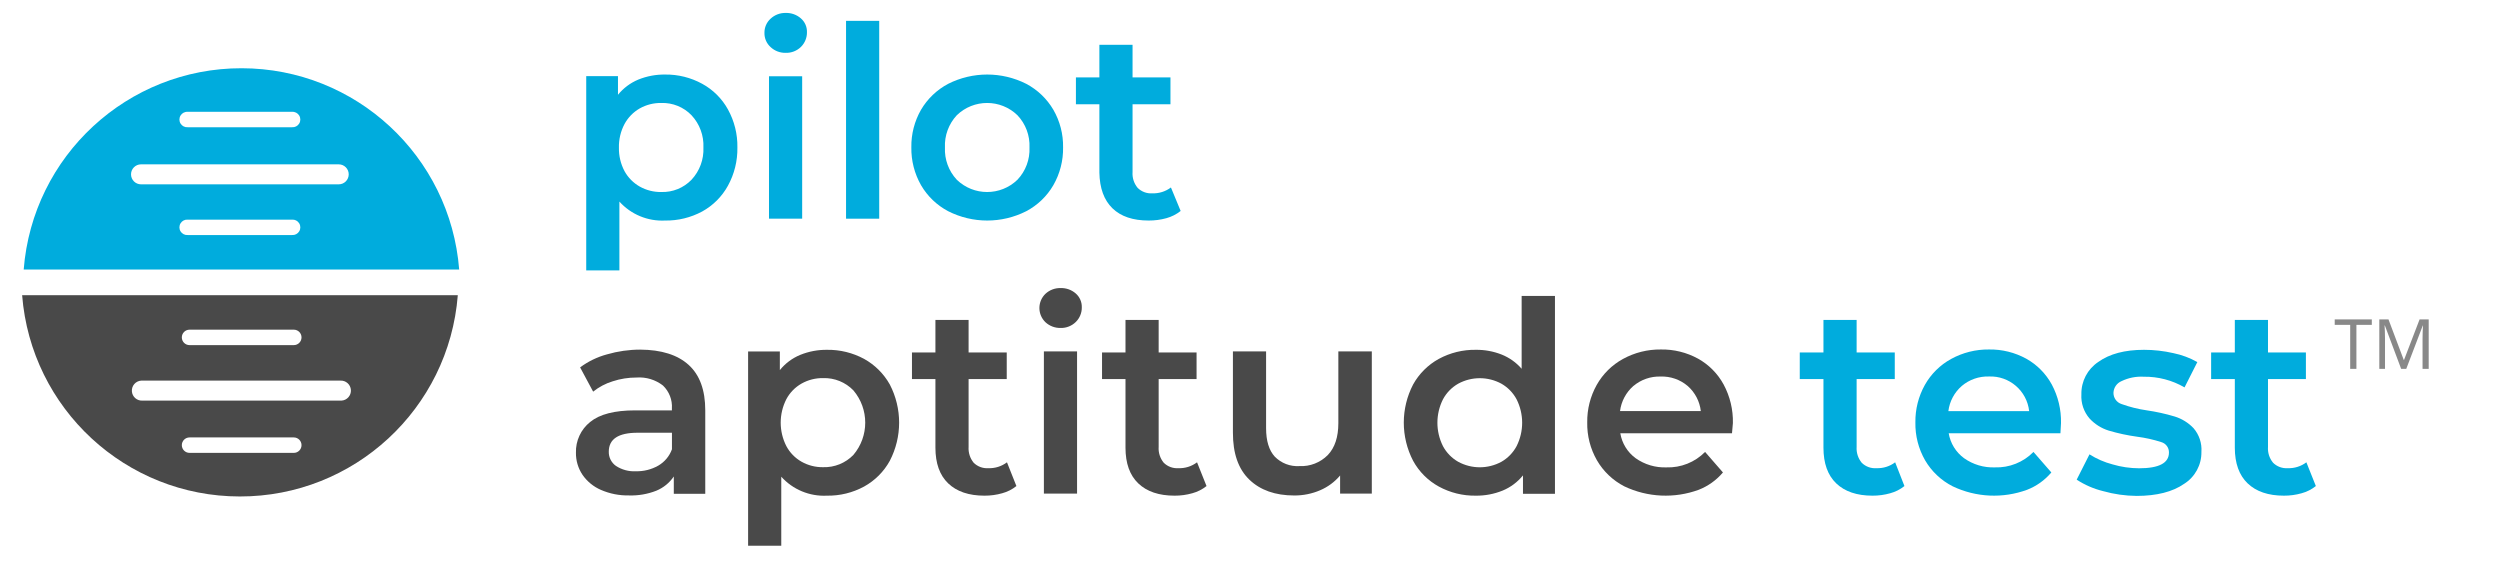
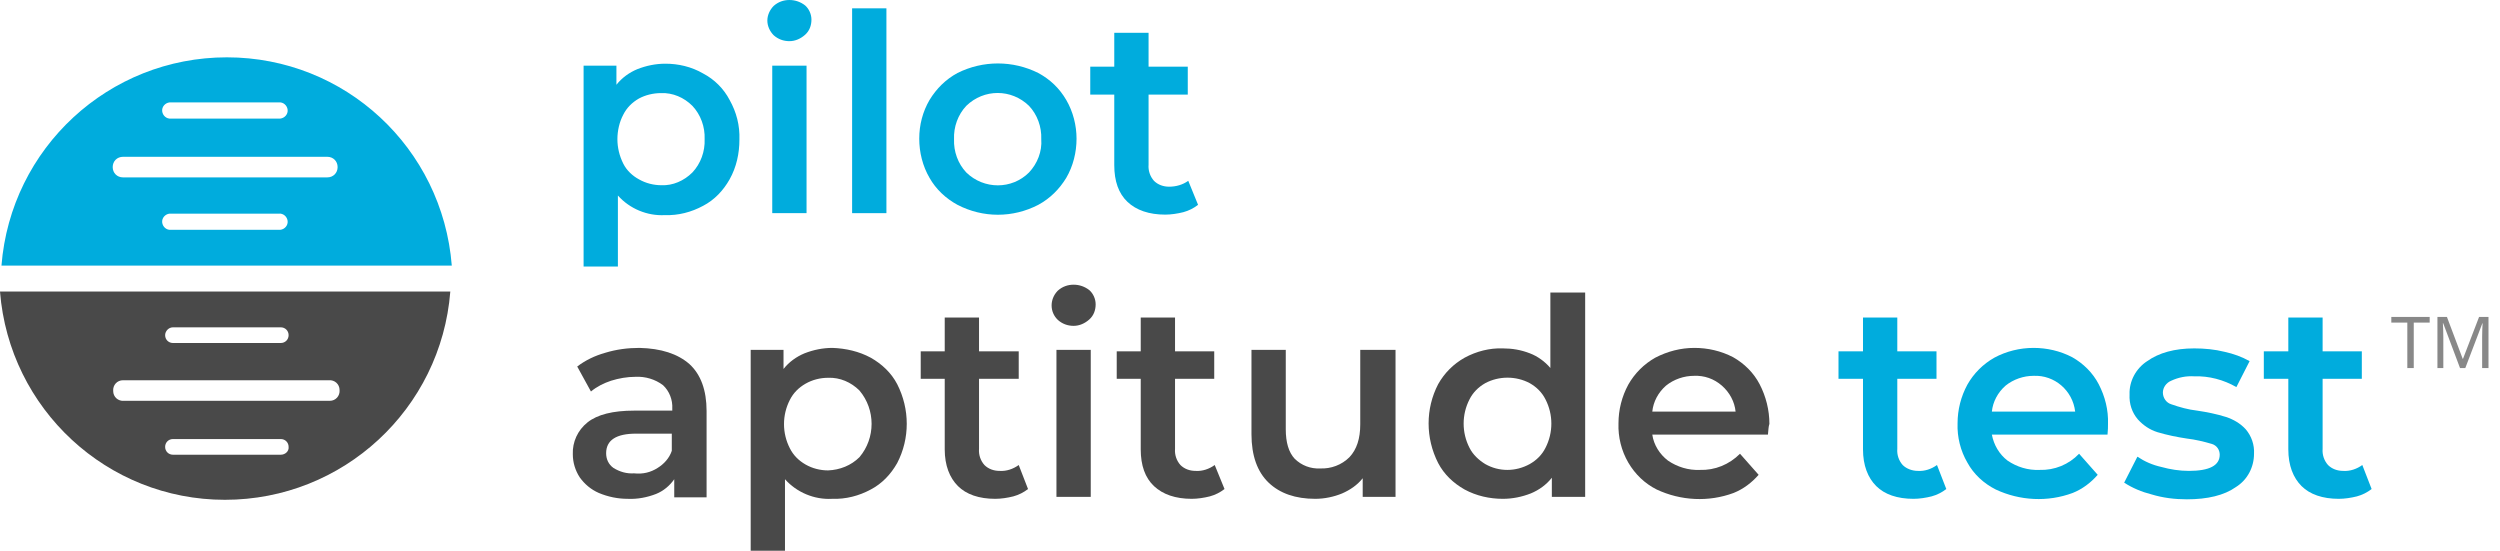
- <svg xmlns="http://www.w3.org/2000/svg" id="Layer_1" data-name="Layer 1" viewBox="0 0 527.57 118.42">
-   <defs>
-     <style>.cls-1{fill:#00acdd;}.cls-2{font-size:14.62px;fill:#888;font-family:Montserrat-Medium, Montserrat;font-weight:500;}.cls-3{fill:#494949;}</style>
-   </defs>
-   <path class="cls-1" d="M148.18,17.68a13.69,13.69,0,0,1,5.43,5.4,16,16,0,0,1,2,8.05,16.16,16.16,0,0,1-2,8.07,13.77,13.77,0,0,1-5.43,5.43,16,16,0,0,1-7.84,1.91,12.15,12.15,0,0,1-9.63-4V57.06h-7v-41h6.7V20a11,11,0,0,1,4.3-3.21,14.6,14.6,0,0,1,5.66-1.06A15.86,15.86,0,0,1,148.18,17.68Zm-2.25,20.25a9.36,9.36,0,0,0,2.51-6.8,9.36,9.36,0,0,0-2.51-6.81,8.47,8.47,0,0,0-6.38-2.59A9,9,0,0,0,135,22.88a8.4,8.4,0,0,0-3.21,3.29,10.19,10.19,0,0,0-1.18,5,10.18,10.18,0,0,0,1.18,4.95A8.4,8.4,0,0,0,135,39.37a9,9,0,0,0,4.56,1.15A8.47,8.47,0,0,0,145.93,37.93Z" />
-   <path class="cls-1" d="M162.62,9.94a3.92,3.92,0,0,1-1.3-3,3.94,3.94,0,0,1,1.3-3,4.53,4.53,0,0,1,3.2-1.21A4.64,4.64,0,0,1,169,3.87a3.7,3.7,0,0,1,1.29,2.89,4.28,4.28,0,0,1-1.26,3.13,4.4,4.4,0,0,1-3.24,1.26A4.49,4.49,0,0,1,162.62,9.94Zm-.34,6.16h7V46.15h-7Z" />
-   <path class="cls-1" d="M178.54,4.4h7V46.15h-7Z" />
-   <path class="cls-1" d="M200.09,44.57a14.37,14.37,0,0,1-5.72-5.48,15.6,15.6,0,0,1-2.05-8,15.45,15.45,0,0,1,2.05-7.94,14.53,14.53,0,0,1,5.72-5.46,18.3,18.3,0,0,1,16.48,0,14.5,14.5,0,0,1,5.71,5.46,15.35,15.35,0,0,1,2.06,7.94,15.51,15.51,0,0,1-2.06,8,14.35,14.35,0,0,1-5.71,5.48,18.22,18.22,0,0,1-16.48,0Zm14.62-6.64a9.29,9.29,0,0,0,2.54-6.8,9.3,9.3,0,0,0-2.54-6.81,9.2,9.2,0,0,0-12.8,0,9.36,9.36,0,0,0-2.5,6.81,9.35,9.35,0,0,0,2.5,6.8,9.2,9.2,0,0,0,12.8,0Z" />
-   <path class="cls-1" d="M249.15,44.52a8.45,8.45,0,0,1-3,1.52,13.84,13.84,0,0,1-3.74.5q-5,0-7.66-2.59T232,36.41V22h-4.95V16.33H232V9.46h7v6.87h8V22h-8v14.3a4.71,4.71,0,0,0,1.07,3.34,4,4,0,0,0,3.09,1.16,6.21,6.21,0,0,0,3.94-1.24Z" />
-   <path class="cls-1" d="M401.89,102.57a8.21,8.21,0,0,1-3,1.52,13.46,13.46,0,0,1-3.74.51c-3.3,0-5.85-.87-7.65-2.59s-2.7-4.24-2.7-7.54V80h-5V74.38h5V67.52h7v6.86h8.05V80h-8.05V94.3a4.78,4.78,0,0,0,1.07,3.35A4,4,0,0,0,396,98.8a6.14,6.14,0,0,0,3.93-1.24Z" />
-   <path class="cls-1" d="M434.81,91.43H411.23a8.18,8.18,0,0,0,3.24,5.26,10.56,10.56,0,0,0,6.5,1.94,10.9,10.9,0,0,0,8.15-3.26l3.77,4.33a12.73,12.73,0,0,1-5.12,3.66,20.25,20.25,0,0,1-15.69-.73,14.18,14.18,0,0,1-5.83-5.49,15.47,15.47,0,0,1-2.05-8,15.76,15.76,0,0,1,2-7.91,14.17,14.17,0,0,1,5.54-5.48,16.2,16.2,0,0,1,8-2,15.83,15.83,0,0,1,7.85,1.94,13.83,13.83,0,0,1,5.4,5.46,16.57,16.57,0,0,1,1.94,8.13C434.92,89.84,434.88,90.53,434.81,91.43ZM414,81.44a8.39,8.39,0,0,0-2.84,5.32h17.05a8.21,8.21,0,0,0-8.5-7.31A8.47,8.47,0,0,0,414,81.44Z" />
-   <path class="cls-1" d="M443.81,103.64a17.9,17.9,0,0,1-5.57-2.42l2.7-5.34A17.2,17.2,0,0,0,445.81,98a20,20,0,0,0,5.6.82q6.3,0,6.3-3.32a2.23,2.23,0,0,0-1.61-2.2A28.31,28.31,0,0,0,451,92.16a40.56,40.56,0,0,1-6-1.29,9.25,9.25,0,0,1-4.05-2.56,7.13,7.13,0,0,1-1.72-5.09,8,8,0,0,1,3.57-6.84q3.57-2.56,9.65-2.56a27.78,27.78,0,0,1,6.19.7,17.29,17.29,0,0,1,5.06,1.89l-2.7,5.34a16.65,16.65,0,0,0-8.6-2.25,9.52,9.52,0,0,0-4.7.93A2.78,2.78,0,0,0,446,82.88a2.46,2.46,0,0,0,1.72,2.39A27,27,0,0,0,453,86.59a40.92,40.92,0,0,1,5.9,1.3,9.21,9.21,0,0,1,4,2.47,6.91,6.91,0,0,1,1.66,5,7.81,7.81,0,0,1-3.66,6.75q-3.65,2.53-10,2.54A26.8,26.8,0,0,1,443.81,103.64Z" />
-   <path class="cls-1" d="M488.71,102.57a8.29,8.29,0,0,1-3,1.52,13.46,13.46,0,0,1-3.74.51c-3.3,0-5.85-.87-7.65-2.59s-2.71-4.24-2.71-7.54V80h-5V74.38h5V67.52h7v6.86h8V80h-8V94.3a4.73,4.73,0,0,0,1.07,3.35,4,4,0,0,0,3.09,1.15,6.15,6.15,0,0,0,3.94-1.24Z" />
-   <text class="cls-2" transform="translate(492.55 77.84)">TM</text>
-   <path class="cls-3" d="M145.32,77q3.51,3.18,3.51,9.59V104.2h-6.64v-3.65a8.23,8.23,0,0,1-3.68,3,14.51,14.51,0,0,1-5.77,1,14.13,14.13,0,0,1-5.91-1.16,9.1,9.1,0,0,1-3.91-3.2,8.15,8.15,0,0,1-1.38-4.65,8,8,0,0,1,3-6.49c2-1.64,5.17-2.45,9.49-2.45h7.76V86.2a6.17,6.17,0,0,0-1.88-4.84,8.15,8.15,0,0,0-5.6-1.69,16,16,0,0,0-5,.79,12.36,12.36,0,0,0-4.14,2.19l-2.75-5.12a16.79,16.79,0,0,1,5.68-2.75,25.19,25.19,0,0,1,7-1Q141.81,73.82,145.32,77ZM138.9,98.27a6.58,6.58,0,0,0,2.9-3.46V91.32h-7.26q-6.07,0-6.07,4a3.58,3.58,0,0,0,1.51,3,7,7,0,0,0,4.22,1.13A9.14,9.14,0,0,0,138.9,98.27Z" />
-   <path class="cls-3" d="M182.34,75.73a14,14,0,0,1,5.43,5.4,17.47,17.47,0,0,1,0,16.12,13.77,13.77,0,0,1-5.43,5.43,15.93,15.93,0,0,1-7.85,1.92,12.13,12.13,0,0,1-9.62-4v14.57h-7v-41h6.7V78.1a10.83,10.83,0,0,1,4.3-3.21,14.63,14.63,0,0,1,5.66-1.07A16,16,0,0,1,182.34,75.73ZM180.09,96a10.53,10.53,0,0,0,0-13.62,8.53,8.53,0,0,0-6.39-2.59,9,9,0,0,0-4.56,1.16,8.24,8.24,0,0,0-3.2,3.29,10.89,10.89,0,0,0,0,9.9,8.24,8.24,0,0,0,3.2,3.29,9,9,0,0,0,4.56,1.16A8.53,8.53,0,0,0,180.09,96Z" />
-   <path class="cls-3" d="M214.49,102.57a8.21,8.21,0,0,1-3,1.52,13.46,13.46,0,0,1-3.74.51c-3.3,0-5.85-.87-7.65-2.59s-2.7-4.24-2.7-7.54V80h-4.95V74.38h4.95V67.52h7v6.86h8.05V80h-8.05V94.3a4.78,4.78,0,0,0,1.07,3.35,4,4,0,0,0,3.09,1.15,6.15,6.15,0,0,0,3.94-1.24Z" />
-   <path class="cls-3" d="M220.62,68a4.16,4.16,0,0,1,0-6,4.53,4.53,0,0,1,3.21-1.21A4.63,4.63,0,0,1,227,61.92a3.73,3.73,0,0,1,1.29,2.9,4.24,4.24,0,0,1-1.26,3.12,4.42,4.42,0,0,1-3.24,1.27A4.57,4.57,0,0,1,220.62,68Zm-.33,6.16h7v30h-7Z" />
-   <path class="cls-3" d="M254.61,102.57a8.29,8.29,0,0,1-3,1.52,13.46,13.46,0,0,1-3.74.51c-3.31,0-5.86-.87-7.66-2.59s-2.7-4.24-2.7-7.54V80h-4.95V74.38h4.95V67.52h7v6.86h8V80h-8V94.3a4.73,4.73,0,0,0,1.07,3.35,4,4,0,0,0,3.09,1.15,6.15,6.15,0,0,0,3.94-1.24Z" />
-   <path class="cls-3" d="M289.49,74.16v30H282.8v-3.82a11.28,11.28,0,0,1-4.22,3.12,13.62,13.62,0,0,1-5.46,1.1q-6,0-9.48-3.35t-3.46-9.93V74.16h7v16.2q0,4,1.83,6a6.7,6.7,0,0,0,5.2,2,7.89,7.89,0,0,0,6-2.34c1.48-1.55,2.22-3.8,2.22-6.72V74.16Z" />
-   <path class="cls-3" d="M328.14,62.45V104.2h-6.75v-3.88a10.83,10.83,0,0,1-4.3,3.21,14.6,14.6,0,0,1-5.66,1.07,15.78,15.78,0,0,1-7.79-1.92,13.64,13.64,0,0,1-5.43-5.43,17.47,17.47,0,0,1,0-16.12,13.82,13.82,0,0,1,5.43-5.4,15.88,15.88,0,0,1,7.79-1.91,14.38,14.38,0,0,1,5.46,1,11,11,0,0,1,4.22,3V62.45Zm-11.3,35a8.31,8.31,0,0,0,3.2-3.29,11,11,0,0,0,0-9.9,8.31,8.31,0,0,0-3.2-3.29,9.54,9.54,0,0,0-9.12,0,8.33,8.33,0,0,0-3.21,3.29,11,11,0,0,0,0,9.9,8.33,8.33,0,0,0,3.21,3.29,9.54,9.54,0,0,0,9.12,0Z" />
-   <path class="cls-3" d="M365.5,91.43H341.93a8.17,8.17,0,0,0,3.23,5.26,10.58,10.58,0,0,0,6.5,1.94,10.94,10.94,0,0,0,8.16-3.26l3.77,4.33a12.8,12.8,0,0,1-5.12,3.66,20.28,20.28,0,0,1-15.7-.73A14.22,14.22,0,0,1,337,97.14a15.47,15.47,0,0,1-2.05-8,15.75,15.75,0,0,1,2-7.91,14.17,14.17,0,0,1,5.54-5.48,16.23,16.23,0,0,1,8-2,15.78,15.78,0,0,1,7.85,1.94,13.77,13.77,0,0,1,5.4,5.46,16.46,16.46,0,0,1,1.95,8.13C365.62,89.84,365.58,90.53,365.5,91.43Zm-20.79-10a8.48,8.48,0,0,0-2.84,5.32h17.05a8.3,8.3,0,0,0-2.76-5.29,8.39,8.39,0,0,0-5.74-2A8.49,8.49,0,0,0,344.71,81.44Z" />
-   <path class="cls-1" d="M51,14.4A46.09,46.09,0,0,0,5,56.88H96.9A46.1,46.1,0,0,0,51,14.4ZM39.62,23.6h22a1.63,1.63,0,1,1,0,3.25h-22a1.63,1.63,0,1,1,0-3.25Zm22,26h-22a1.63,1.63,0,1,1,0-3.25h22a1.63,1.63,0,1,1,0,3.25Zm9.86-10.7H29.76a2.11,2.11,0,1,1,0-4.22H71.48a2.11,2.11,0,0,1,0,4.22Z" />
-   <path class="cls-3" d="M50.61,104.77a46.09,46.09,0,0,0,46-42.48H4.67A46.1,46.1,0,0,0,50.61,104.77ZM62,95.57H40a1.63,1.63,0,0,1,0-3.26H62a1.63,1.63,0,0,1,0,3.26Zm-22-26H62a1.63,1.63,0,0,1,0,3.26H40a1.63,1.63,0,0,1,0-3.26ZM30.09,80.32H71.81a2.11,2.11,0,0,1,.26,4.22h-42a2.11,2.11,0,1,1-.26-4.22Z" />
+ <svg xmlns="http://www.w3.org/2000/svg" version="1.1" id="Layer_1" x="0px" y="0px" viewBox="0 0 510.2 112.4" style="enable-background:new 0 0 510.2 112.4;" xml:space="preserve">
+   <style type="text/css">
+ 	.st0{fill:#00ACDD;}
+ 	.st1{fill:#888888;}
+ 	.st2{font-family:'Montserrat-Regular';}
+ 	.st3{font-size:14.62px;}
+ 	.st4{fill:#494949;}
+ </style>
+   <g>
+     <path class="st0" d="M143.5,15c2.3,1.2,4.2,3.1,5.4,5.4c1.4,2.5,2.1,5.2,2,8.1c0,2.8-0.6,5.6-2,8.1c-1.3,2.3-3.1,4.2-5.4,5.4   c-2.4,1.3-5.1,2-7.8,1.9c-3.6,0.2-7.2-1.3-9.6-4v14.5h-7v-41h6.7v3.9c1.1-1.4,2.6-2.5,4.3-3.2c1.8-0.7,3.7-1.1,5.7-1.1   C138.4,13,141.1,13.6,143.5,15z M141.3,35.2c1.7-1.8,2.6-4.3,2.5-6.8c0.1-2.5-0.8-5-2.5-6.8c-1.7-1.7-4-2.7-6.4-2.6   c-1.6,0-3.2,0.4-4.5,1.1c-1.4,0.8-2.5,1.9-3.2,3.3c-0.8,1.5-1.2,3.3-1.2,5c0,1.7,0.4,3.4,1.2,5c0.7,1.4,1.9,2.5,3.2,3.2   c1.4,0.8,3,1.2,4.6,1.2C137.3,37.9,139.6,36.9,141.3,35.2z" />
+     <path class="st0" d="M157.9,7.2c-0.8-0.8-1.3-1.9-1.3-3c0-1.1,0.5-2.2,1.3-3c0.9-0.8,2-1.2,3.2-1.2c1.2,0,2.3,0.4,3.2,1.1   c0.8,0.7,1.3,1.8,1.3,2.9c0,1.2-0.4,2.3-1.3,3.1c-0.9,0.8-2,1.3-3.2,1.3C159.9,8.4,158.8,8,157.9,7.2z M157.6,13.4h7v30.1h-7V13.4z   " />
+     <path class="st0" d="M173.9,1.7h7v41.8h-7V1.7z" />
+     <path class="st0" d="M195.4,41.8c-2.4-1.3-4.4-3.2-5.7-5.5c-1.4-2.4-2.1-5.2-2.1-8c0-2.8,0.7-5.5,2.1-7.9c1.4-2.3,3.3-4.2,5.7-5.5   c5.2-2.6,11.3-2.6,16.5,0c2.4,1.3,4.3,3.1,5.7,5.5c1.4,2.4,2.1,5.2,2.1,7.9c0,2.8-0.7,5.6-2.1,8c-1.4,2.3-3.3,4.2-5.7,5.5   C206.7,44.5,200.6,44.5,195.4,41.8z M210,35.2c1.7-1.8,2.7-4.3,2.5-6.8c0.1-2.5-0.8-5-2.5-6.8c-3.6-3.5-9.2-3.5-12.8,0   c-1.7,1.8-2.6,4.3-2.5,6.8c-0.1,2.5,0.8,5,2.5,6.8C200.8,38.7,206.5,38.7,210,35.2z" />
+     <path class="st0" d="M244.5,41.8c-0.9,0.7-1.9,1.2-3,1.5c-1.2,0.3-2.5,0.5-3.7,0.5c-3.3,0-5.9-0.9-7.7-2.6   c-1.8-1.7-2.7-4.2-2.7-7.5V19.3h-4.9v-5.7h4.9V6.7h7v6.9h8v5.7h-8v14.3c-0.1,1.2,0.3,2.4,1.1,3.3c0.8,0.8,1.9,1.2,3.1,1.2   c1.4,0,2.8-0.4,3.9-1.2L244.5,41.8z" />
+     <path class="st0" d="M397.2,99.8c-0.9,0.7-1.9,1.2-3,1.5c-1.2,0.3-2.5,0.5-3.7,0.5c-3.3,0-5.9-0.9-7.6-2.6s-2.7-4.2-2.7-7.5V77.3   h-5v-5.6h5v-6.9h7v6.9h8v5.6h-8v14.3c-0.1,1.2,0.3,2.4,1.1,3.3c0.8,0.8,2,1.2,3.1,1.2c1.4,0.1,2.8-0.4,3.9-1.2L397.2,99.8z" />
+     <path class="st0" d="M430.1,88.7h-23.6c0.4,2.1,1.5,4,3.2,5.3c1.9,1.3,4.2,2,6.5,1.9c3.1,0.1,6-1.1,8.1-3.3l3.8,4.3   c-1.4,1.6-3.1,2.9-5.1,3.7c-5.1,1.9-10.8,1.6-15.7-0.7c-2.4-1.2-4.5-3.1-5.8-5.5c-1.4-2.4-2.1-5.2-2-8c0-2.8,0.7-5.5,2-7.9   c1.3-2.3,3.2-4.2,5.5-5.5c2.4-1.3,5.2-2,8-2c2.7,0,5.4,0.6,7.9,1.9c2.3,1.3,4.2,3.2,5.4,5.5c1.3,2.5,2,5.3,1.9,8.1   C430.2,87.1,430.2,87.8,430.1,88.7z M409.3,78.7c-1.6,1.4-2.6,3.3-2.8,5.3h17c-0.5-4.3-4.2-7.5-8.5-7.3   C413,76.7,410.9,77.4,409.3,78.7z" />
+     <path class="st0" d="M439.1,100.9c-2-0.5-3.9-1.3-5.6-2.4l2.7-5.3c1.5,1,3.1,1.7,4.9,2.1c1.8,0.5,3.7,0.8,5.6,0.8   c4.2,0,6.3-1.1,6.3-3.3c0-1-0.6-1.9-1.6-2.2c-1.7-0.5-3.4-0.9-5.1-1.1c-2-0.3-4-0.7-6-1.3c-1.6-0.5-2.9-1.4-4-2.6   c-1.2-1.4-1.8-3.2-1.7-5.1c-0.1-2.7,1.3-5.3,3.6-6.8c2.4-1.7,5.6-2.6,9.6-2.6c2.1,0,4.2,0.2,6.2,0.7c1.8,0.4,3.5,1,5.1,1.9   l-2.7,5.3c-2.6-1.5-5.6-2.3-8.6-2.2c-1.6-0.1-3.2,0.2-4.7,0.9c-1,0.4-1.7,1.4-1.7,2.4c0,1.1,0.7,2.1,1.7,2.4   c1.7,0.6,3.5,1.1,5.3,1.3c2,0.3,4,0.7,5.9,1.3c1.5,0.5,2.9,1.3,4,2.5c1.2,1.4,1.8,3.2,1.7,5c0,2.7-1.3,5.3-3.7,6.8   c-2.4,1.7-5.8,2.5-10,2.5C443.8,101.9,441.4,101.6,439.1,100.9z" />
+     <path class="st0" d="M484,99.8c-0.9,0.7-1.9,1.2-3,1.5c-1.2,0.3-2.5,0.5-3.7,0.5c-3.3,0-5.9-0.9-7.6-2.6s-2.7-4.2-2.7-7.5V77.3h-5   v-5.6h5v-6.9h7v6.9h8v5.6h-8v14.3c-0.1,1.2,0.3,2.4,1.1,3.3c0.8,0.8,1.9,1.2,3.1,1.2c1.4,0.1,2.8-0.4,3.9-1.2L484,99.8z" />
+     <text transform="matrix(1 0 0 1 487.88 75.1119)" class="st1 st2 st3">TM</text>
+     <path class="st4" d="M140.7,74.3c2.3,2.1,3.5,5.3,3.5,9.6v17.6h-6.6v-3.7c-0.9,1.3-2.2,2.4-3.7,3c-1.8,0.7-3.8,1.1-5.8,1   c-2,0-4-0.4-5.9-1.2c-1.6-0.7-2.9-1.8-3.9-3.2c-0.9-1.4-1.4-3-1.4-4.7c-0.1-2.5,1-4.9,3-6.5c2-1.6,5.2-2.4,9.5-2.4h7.8v-0.4   c0.1-1.8-0.6-3.6-1.9-4.8c-1.6-1.2-3.6-1.8-5.6-1.7c-1.7,0-3.4,0.3-5,0.8c-1.5,0.5-2.9,1.2-4.1,2.2l-2.8-5.1   c1.7-1.3,3.6-2.2,5.7-2.8c2.3-0.7,4.6-1,7-1C134.9,71.1,138.3,72.2,140.7,74.3z M134.2,95.5c1.3-0.8,2.4-2,2.9-3.5v-3.5h-7.3   c-4,0-6.1,1.3-6.1,4c0,1.2,0.5,2.3,1.5,3c1.3,0.8,2.7,1.2,4.2,1.1C131.2,96.8,132.8,96.4,134.2,95.5z" />
+     <path class="st4" d="M177.7,73c2.3,1.3,4.2,3.1,5.4,5.4c2.6,5.1,2.6,11.1,0,16.1c-1.3,2.3-3.1,4.2-5.4,5.4c-2.4,1.3-5.1,2-7.9,1.9   c-3.6,0.2-7.2-1.3-9.6-4v14.6h-7v-41h6.7v3.9c1.1-1.4,2.6-2.5,4.3-3.2c1.8-0.7,3.7-1.1,5.7-1.1C172.6,71.1,175.3,71.7,177.7,73z    M175.4,93.3c3.3-3.9,3.3-9.7,0-13.6c-1.7-1.7-4-2.7-6.4-2.6c-1.6,0-3.2,0.4-4.6,1.2c-1.4,0.8-2.5,1.9-3.2,3.3   c-1.6,3.1-1.6,6.8,0,9.9c0.7,1.4,1.8,2.5,3.2,3.3c1.4,0.8,3,1.2,4.6,1.2C171.4,95.9,173.7,95,175.4,93.3z" />
+     <path class="st4" d="M209.8,99.8c-0.9,0.7-1.9,1.2-3,1.5c-1.2,0.3-2.5,0.5-3.7,0.5c-3.3,0-5.9-0.9-7.6-2.6s-2.7-4.2-2.7-7.5V77.3   h-4.9v-5.6h4.9v-6.9h7v6.9h8.1v5.6h-8.1v14.3c-0.1,1.2,0.3,2.4,1.1,3.3c0.8,0.8,1.9,1.2,3.1,1.2c1.4,0.1,2.8-0.4,3.9-1.2   L209.8,99.8z" />
+     <path class="st4" d="M215.9,65.3c-1.7-1.6-1.7-4.2-0.1-5.9c0,0,0.1-0.1,0.1-0.1c0.9-0.8,2-1.2,3.2-1.2c1.2,0,2.3,0.4,3.2,1.1   c0.8,0.7,1.3,1.8,1.3,2.9c0,1.2-0.4,2.3-1.3,3.1c-0.9,0.8-2,1.3-3.2,1.3C217.9,66.5,216.8,66.1,215.9,65.3z M215.6,71.4h7v30h-7   V71.4z" />
+     <path class="st4" d="M249.9,99.8c-0.9,0.7-1.9,1.2-3,1.5c-1.2,0.3-2.5,0.5-3.7,0.5c-3.3,0-5.9-0.9-7.7-2.6s-2.7-4.2-2.7-7.5V77.3   h-4.9v-5.6h4.9v-6.9h7v6.9h8v5.6h-8v14.3c-0.1,1.2,0.3,2.4,1.1,3.3c0.8,0.8,1.9,1.2,3.1,1.2c1.4,0.1,2.8-0.4,3.9-1.2L249.9,99.8z" />
+     <path class="st4" d="M284.8,71.4v30h-6.7v-3.8c-1.1,1.4-2.6,2.4-4.2,3.1c-1.7,0.7-3.6,1.1-5.5,1.1c-4,0-7.2-1.1-9.5-3.3   s-3.5-5.5-3.5-9.9V71.4h7v16.2c0,2.7,0.6,4.7,1.8,6c1.4,1.4,3.3,2.1,5.2,2c2.2,0.1,4.4-0.7,6-2.3c1.5-1.6,2.2-3.8,2.2-6.7V71.4   H284.8z" />
+     <path class="st4" d="M323.5,59.7v41.7h-6.8v-3.9c-1.1,1.4-2.6,2.5-4.3,3.2c-1.8,0.7-3.7,1.1-5.7,1.1c-2.7,0-5.4-0.6-7.8-1.9   c-2.3-1.3-4.2-3.1-5.4-5.4c-2.6-5.1-2.6-11.1,0-16.1c1.3-2.3,3.1-4.1,5.4-5.4c2.4-1.3,5.1-2,7.8-1.9c1.9,0,3.7,0.3,5.5,1   c1.6,0.6,3.1,1.7,4.2,3V59.7H323.5z M312.2,94.7c1.4-0.8,2.5-1.9,3.2-3.3c1.6-3.1,1.6-6.8,0-9.9c-0.7-1.4-1.8-2.5-3.2-3.3   c-2.8-1.5-6.3-1.5-9.1,0c-1.4,0.8-2.5,1.9-3.2,3.3c-1.6,3.1-1.6,6.8,0,9.9c0.7,1.4,1.9,2.5,3.2,3.3   C305.9,96.3,309.3,96.3,312.2,94.7z" />
+     <path class="st4" d="M360.8,88.7h-23.6c0.3,2.1,1.5,4,3.2,5.3c1.9,1.3,4.2,2,6.5,1.9c3.1,0.1,6-1.1,8.2-3.3l3.8,4.3   c-1.4,1.6-3.1,2.9-5.1,3.7c-5.1,1.9-10.8,1.6-15.7-0.7c-2.4-1.2-4.4-3.1-5.8-5.5c-1.4-2.4-2.1-5.2-2-8c0-2.8,0.7-5.5,2-7.9   c1.3-2.3,3.2-4.2,5.5-5.5c2.5-1.3,5.2-2,8-2c2.7,0,5.4,0.6,7.9,1.9c2.3,1.3,4.2,3.2,5.4,5.5c1.3,2.5,2,5.3,2,8.1   C360.9,87.1,360.9,87.8,360.8,88.7z M340,78.7c-1.6,1.4-2.6,3.3-2.8,5.3h17c-0.2-2-1.2-3.9-2.8-5.3c-1.6-1.4-3.6-2.1-5.7-2   C343.7,76.7,341.6,77.4,340,78.7L340,78.7z" />
+     <path class="st0" d="M46.3,11.7c-24.1,0-44.1,18.5-46,42.5h91.9C90.3,30.2,70.4,11.7,46.3,11.7z M34.9,20.9h22   c0.9-0.1,1.7,0.6,1.8,1.5c0.1,0.9-0.6,1.7-1.5,1.8c-0.1,0-0.2,0-0.3,0h-22c-0.9,0.1-1.7-0.6-1.8-1.5s0.6-1.7,1.5-1.8   C34.8,20.9,34.9,20.9,34.9,20.9z M56.9,46.9h-22c-0.9,0.1-1.7-0.6-1.8-1.5c-0.1-0.9,0.6-1.7,1.5-1.8c0.1,0,0.2,0,0.3,0h22   c0.9-0.1,1.7,0.6,1.8,1.5c0.1,0.9-0.6,1.7-1.5,1.8C57.1,46.9,57,46.9,56.9,46.9z M66.8,36.2H25.1c-1.2,0-2.1-0.9-2.1-2.1   s0.9-2.1,2.1-2.1h41.7c1.2,0,2.1,0.9,2.1,2.1S68,36.2,66.8,36.2z" />
+     <path class="st4" d="M45.9,102c24.1,0,44.1-18.5,46-42.5H0C1.9,83.5,21.9,102,45.9,102z M57.3,92.8h-22c-0.9,0-1.6-0.7-1.6-1.6   c0-0.9,0.7-1.6,1.6-1.6l0,0h22c0.9,0,1.6,0.7,1.6,1.6C59,92.1,58.2,92.8,57.3,92.8z M35.3,66.8h22c0.9,0,1.6,0.7,1.6,1.6   c0,0.9-0.7,1.6-1.6,1.6h-22c-0.9,0-1.6-0.7-1.6-1.6C33.7,67.6,34.4,66.8,35.3,66.8L35.3,66.8z M25.4,77.6h41.7   c1.2-0.1,2.2,0.8,2.2,2c0.1,1.2-0.8,2.2-2,2.2l0,0h-42c-1.2,0.1-2.2-0.8-2.2-2c-0.1-1.2,0.8-2.2,2-2.2l0,0H25.4z" />
+   </g>
</svg>
